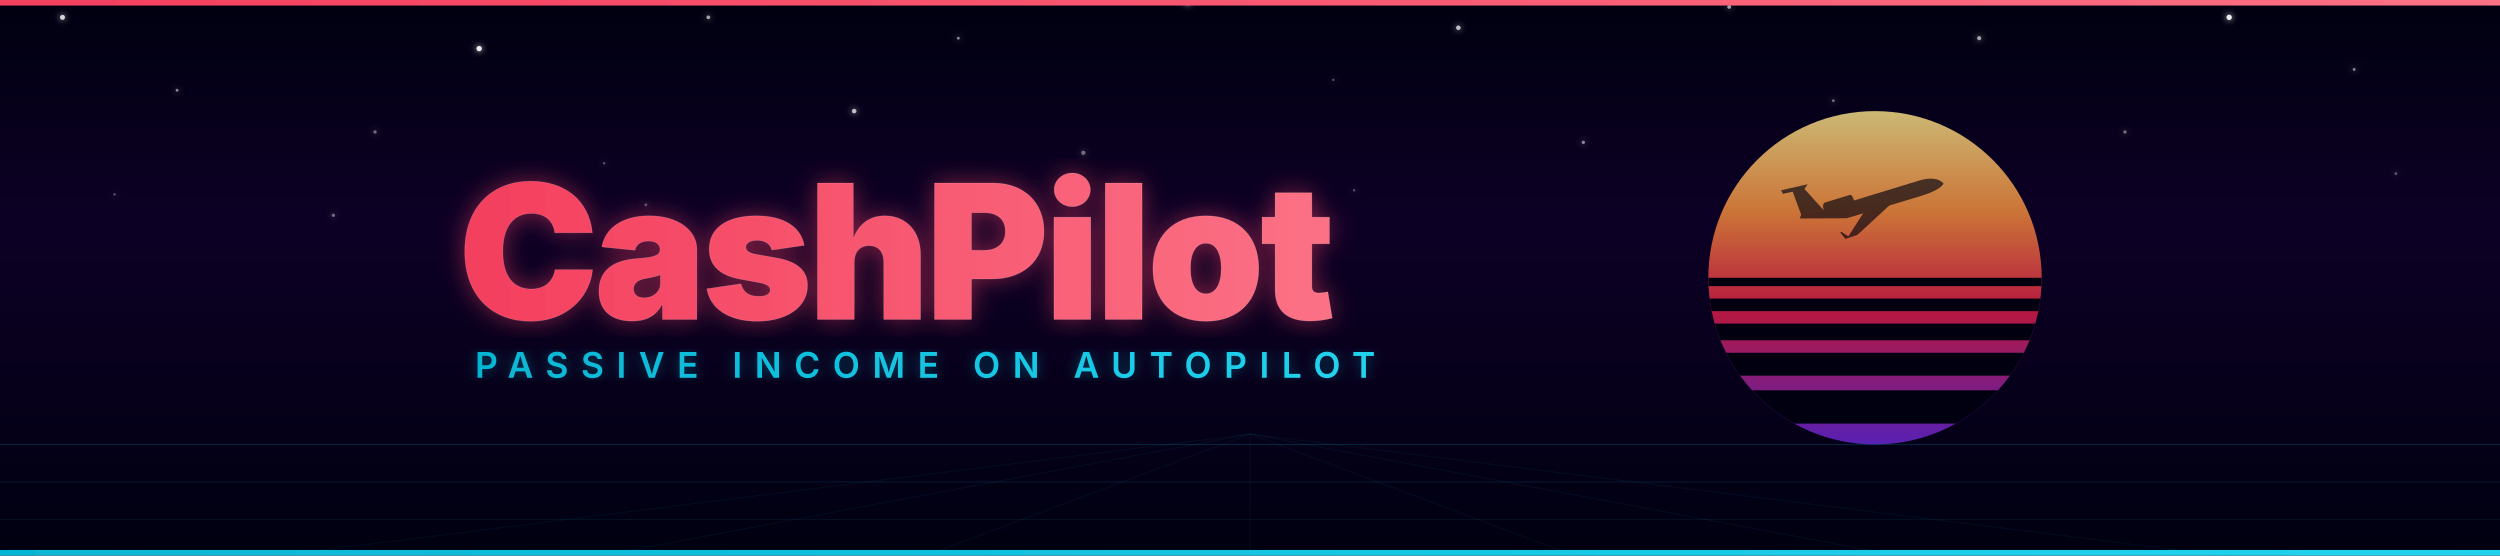
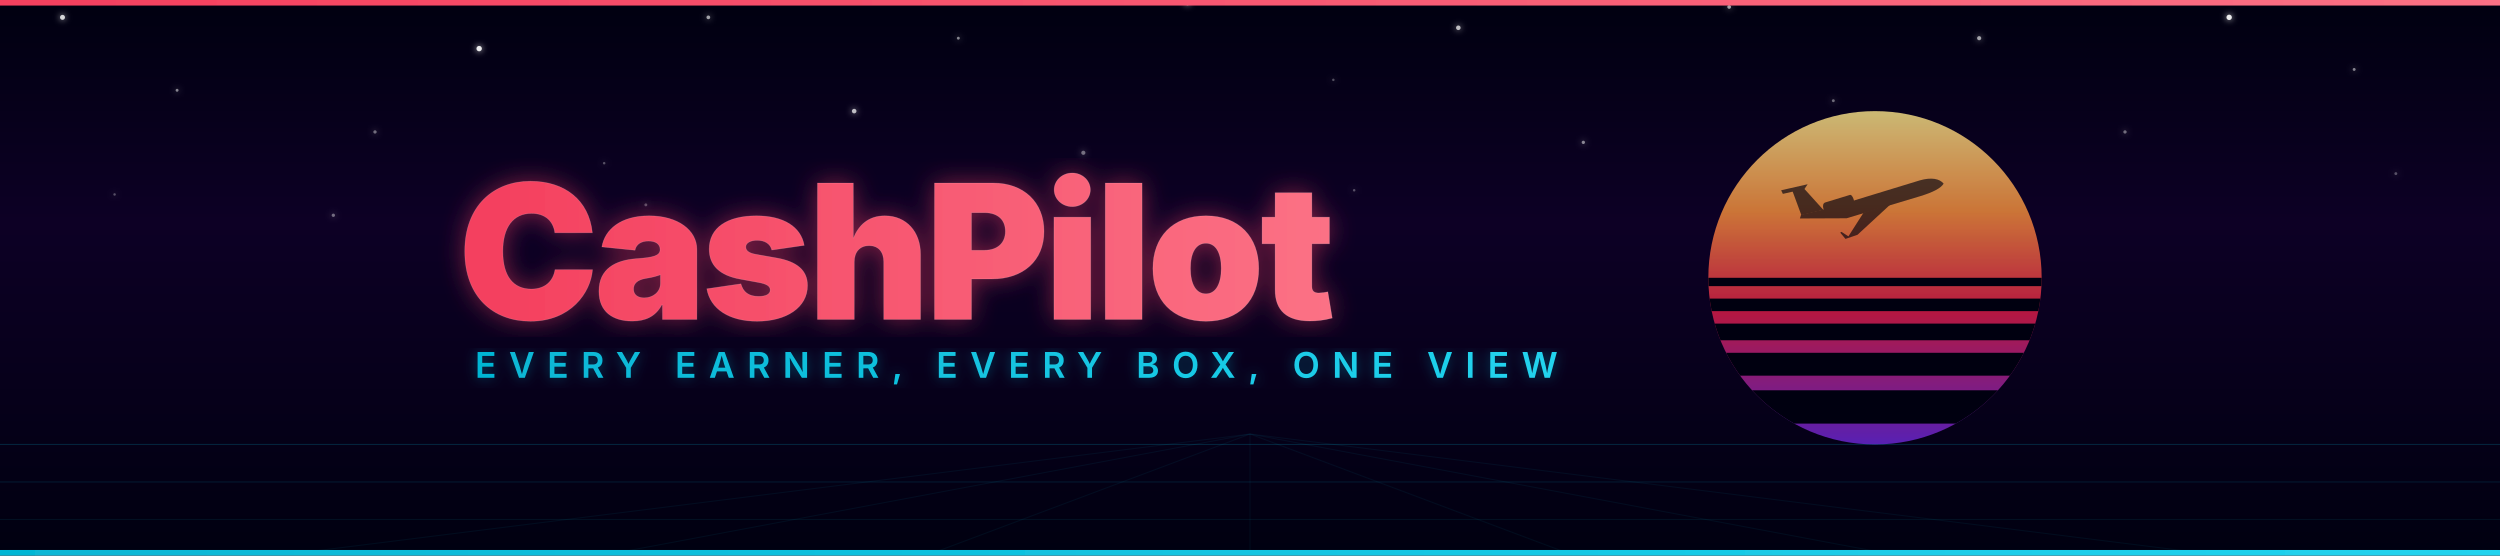
<svg xmlns="http://www.w3.org/2000/svg" viewBox="0 0 900 200" width="900" height="200" role="img" aria-label="CashPilot">
  <defs>
    <linearGradient id="bg" x1="0%" y1="0%" x2="0%" y2="100%">
      <stop offset="0%" stop-color="#000010" />
      <stop offset="40%" stop-color="#0d0025" />
      <stop offset="100%" stop-color="#000010" />
    </linearGradient>
    <linearGradient id="sun" x1="0%" y1="0%" x2="0%" y2="100%">
      <stop offset="0%" stop-color="#fde68a" />
      <stop offset="30%" stop-color="#fb923c" />
      <stop offset="60%" stop-color="#e11d48" />
      <stop offset="100%" stop-color="#6d28d9" />
    </linearGradient>
    <linearGradient id="pk" x1="0%" y1="0%" x2="100%" y2="0%">
      <stop offset="0%" stop-color="#f43f5e" />
      <stop offset="100%" stop-color="#fb7185" />
    </linearGradient>
    <linearGradient id="cy" x1="0%" y1="0%" x2="100%" y2="0%">
      <stop offset="0%" stop-color="#06b6d4" />
      <stop offset="100%" stop-color="#22d3ee" />
    </linearGradient>
    <filter id="pg">
      <feGaussianBlur stdDeviation="6" result="b" />
      <feFlood flood-color="#f43f5e" flood-opacity="0.5" result="c" />
      <feComposite in="c" in2="b" operator="in" result="g" />
      <feMerge>
        <feMergeNode in="g" />
        <feMergeNode in="SourceGraphic" />
      </feMerge>
    </filter>
    <filter id="cg">
      <feGaussianBlur stdDeviation="3" result="b" />
      <feFlood flood-color="#06b6d4" flood-opacity="0.4" result="c" />
      <feComposite in="c" in2="b" operator="in" result="g" />
      <feMerge>
        <feMergeNode in="g" />
        <feMergeNode in="SourceGraphic" />
      </feMerge>
    </filter>
    <filter id="sg">
      <feGaussianBlur stdDeviation="1.5" result="b" />
      <feMerge>
        <feMergeNode in="b" />
        <feMergeNode in="SourceGraphic" />
      </feMerge>
    </filter>
    <clipPath id="sc">
      <circle cx="900" cy="150" r="80" />
    </clipPath>
  </defs>
  <rect width="900" height="200" fill="url(#bg)" />
  <g transform="translate(0,-12.5) scale(0.75)">
    <g fill="#fff" filter="url(#sg)">
      <circle cx="30" cy="25" r="1.2" opacity="0.8" />
      <circle cx="85" cy="60" r="0.7" opacity="0.5" />
      <circle cx="120" cy="15" r="1" opacity="0.7" />
      <circle cx="180" cy="80" r="0.8" opacity="0.4" />
      <circle cx="230" cy="40" r="1.3" opacity="0.9" />
      <circle cx="290" cy="95" r="0.6" opacity="0.3" />
      <circle cx="340" cy="25" r="0.9" opacity="0.6" />
      <circle cx="410" cy="70" r="1.1" opacity="0.7" />
      <circle cx="460" cy="35" r="0.7" opacity="0.5" />
      <circle cx="520" cy="90" r="1" opacity="0.4" />
      <circle cx="570" cy="18" r="1.2" opacity="0.8" />
      <circle cx="640" cy="55" r="0.6" opacity="0.3" />
      <circle cx="700" cy="30" r="1.1" opacity="0.7" />
      <circle cx="760" cy="85" r="0.8" opacity="0.5" />
      <circle cx="830" cy="20" r="0.9" opacity="0.6" />
      <circle cx="880" cy="65" r="0.7" opacity="0.4" />
      <circle cx="950" cy="35" r="1" opacity="0.6" />
      <circle cx="1020" cy="80" r="0.8" opacity="0.4" />
      <circle cx="1070" cy="25" r="1.3" opacity="0.9" />
      <circle cx="1130" cy="50" r="0.7" opacity="0.5" />
      <circle cx="1180" cy="15" r="1" opacity="0.7" />
      <circle cx="55" cy="110" r="0.6" opacity="0.3" />
      <circle cx="160" cy="120" r="0.8" opacity="0.4" />
      <circle cx="310" cy="115" r="0.7" opacity="0.3" />
      <circle cx="490" cy="125" r="0.9" opacity="0.4" />
      <circle cx="650" cy="108" r="0.6" opacity="0.3" />
      <circle cx="1150" cy="100" r="0.7" opacity="0.3" />
    </g>
    <circle cx="900" cy="150" r="80" fill="url(#sun)" opacity="0.8" />
    <g clip-path="url(#sc)">
      <rect x="815" y="150" width="170" height="4" fill="#000010" />
      <rect x="815" y="160" width="170" height="6" fill="#000010" />
      <rect x="815" y="172" width="170" height="8" fill="#000010" />
      <rect x="815" y="186" width="170" height="11" fill="#000010" />
      <rect x="815" y="204" width="170" height="16" fill="#000010" />
      <g id="plane" transform="translate(899,114) rotate(-17) scale(0.95)" fill="#000010" opacity="0.65">
        <path d="M37,1.2 C35.8,-1.8 32,-3.8 26,-3.9 L-22,-3.9 L-36.5,-4.8 L-37.6,-3.2 L-15,3.6 L24,3.8 C30.5,3.8 35,3 37,1.2 Z" />
        <path d="M-25,-3.9 L-31.8,-18.4 L-37.2,-18.6 L-36.4,-4.6 Z" />
        <path d="M-28.8,-18.6 L-42.5,-19.6 L-42.2,-17.6 L-31,-16.8 Z" />
        <path d="M-10,-7.2 L-23,-7.2 C-25.4,-7.2 -25.4,-1.8 -23,-1.8 L-10,-1.8 C-8.4,-1.8 -8.4,-7.2 -10,-7.2 Z" />
        <path d="M9,3 L-6,3.4 L-16.8,12.6 L-19.5,9.4 L-20.2,9.6 L-18.6,13.4 L-12.2,13.2 Z" />
      </g>
    </g>
    <g stroke="#06b6d4" stroke-width="0.5">
      <line x1="0" y1="230" x2="1200" y2="230" opacity="0.2" />
      <line x1="0" y1="248" x2="1200" y2="248" opacity="0.14" />
      <line x1="0" y1="266" x2="1200" y2="266" opacity="0.09" />
      <line x1="0" y1="284" x2="1200" y2="284" opacity="0.05" />
      <line x1="600" y1="225" x2="0" y2="300" opacity="0.07" />
      <line x1="600" y1="225" x2="200" y2="300" opacity="0.07" />
      <line x1="600" y1="225" x2="400" y2="300" opacity="0.07" />
      <line x1="600" y1="225" x2="600" y2="300" opacity="0.07" />
      <line x1="600" y1="225" x2="800" y2="300" opacity="0.07" />
      <line x1="600" y1="225" x2="1000" y2="300" opacity="0.07" />
      <line x1="600" y1="225" x2="1200" y2="300" opacity="0.07" />
    </g>
    <text x="220" y="170" font-family="Inter, -apple-system, Arial, sans-serif" font-size="90" font-weight="900" fill="url(#pk)" letter-spacing="-2" filter="url(#pg)">
    CashPilot
  </text>
    <text x="220" y="170" font-family="Inter, -apple-system, Arial, sans-serif" font-size="90" font-weight="900" fill="none" stroke="#fff" stroke-width="0.3" letter-spacing="-2" opacity="0.2">
    CashPilot
  </text>
    <text x="228" y="198" font-family="Inter, -apple-system, Arial, sans-serif" font-size="17" font-weight="600" fill="url(#cy)" letter-spacing="6" filter="url(#cg)">
-     PASSIVE INCOME ON AUTOPILOT
+     EVERY EARNER, EVERY BOX, ONE VIEW
  </text>
  </g>
  <rect x="0" y="0" width="900" height="2" fill="url(#pk)" filter="url(#pg)" />
  <rect x="0" y="198" width="900" height="2" fill="url(#cy)" filter="url(#cg)" />
</svg>
